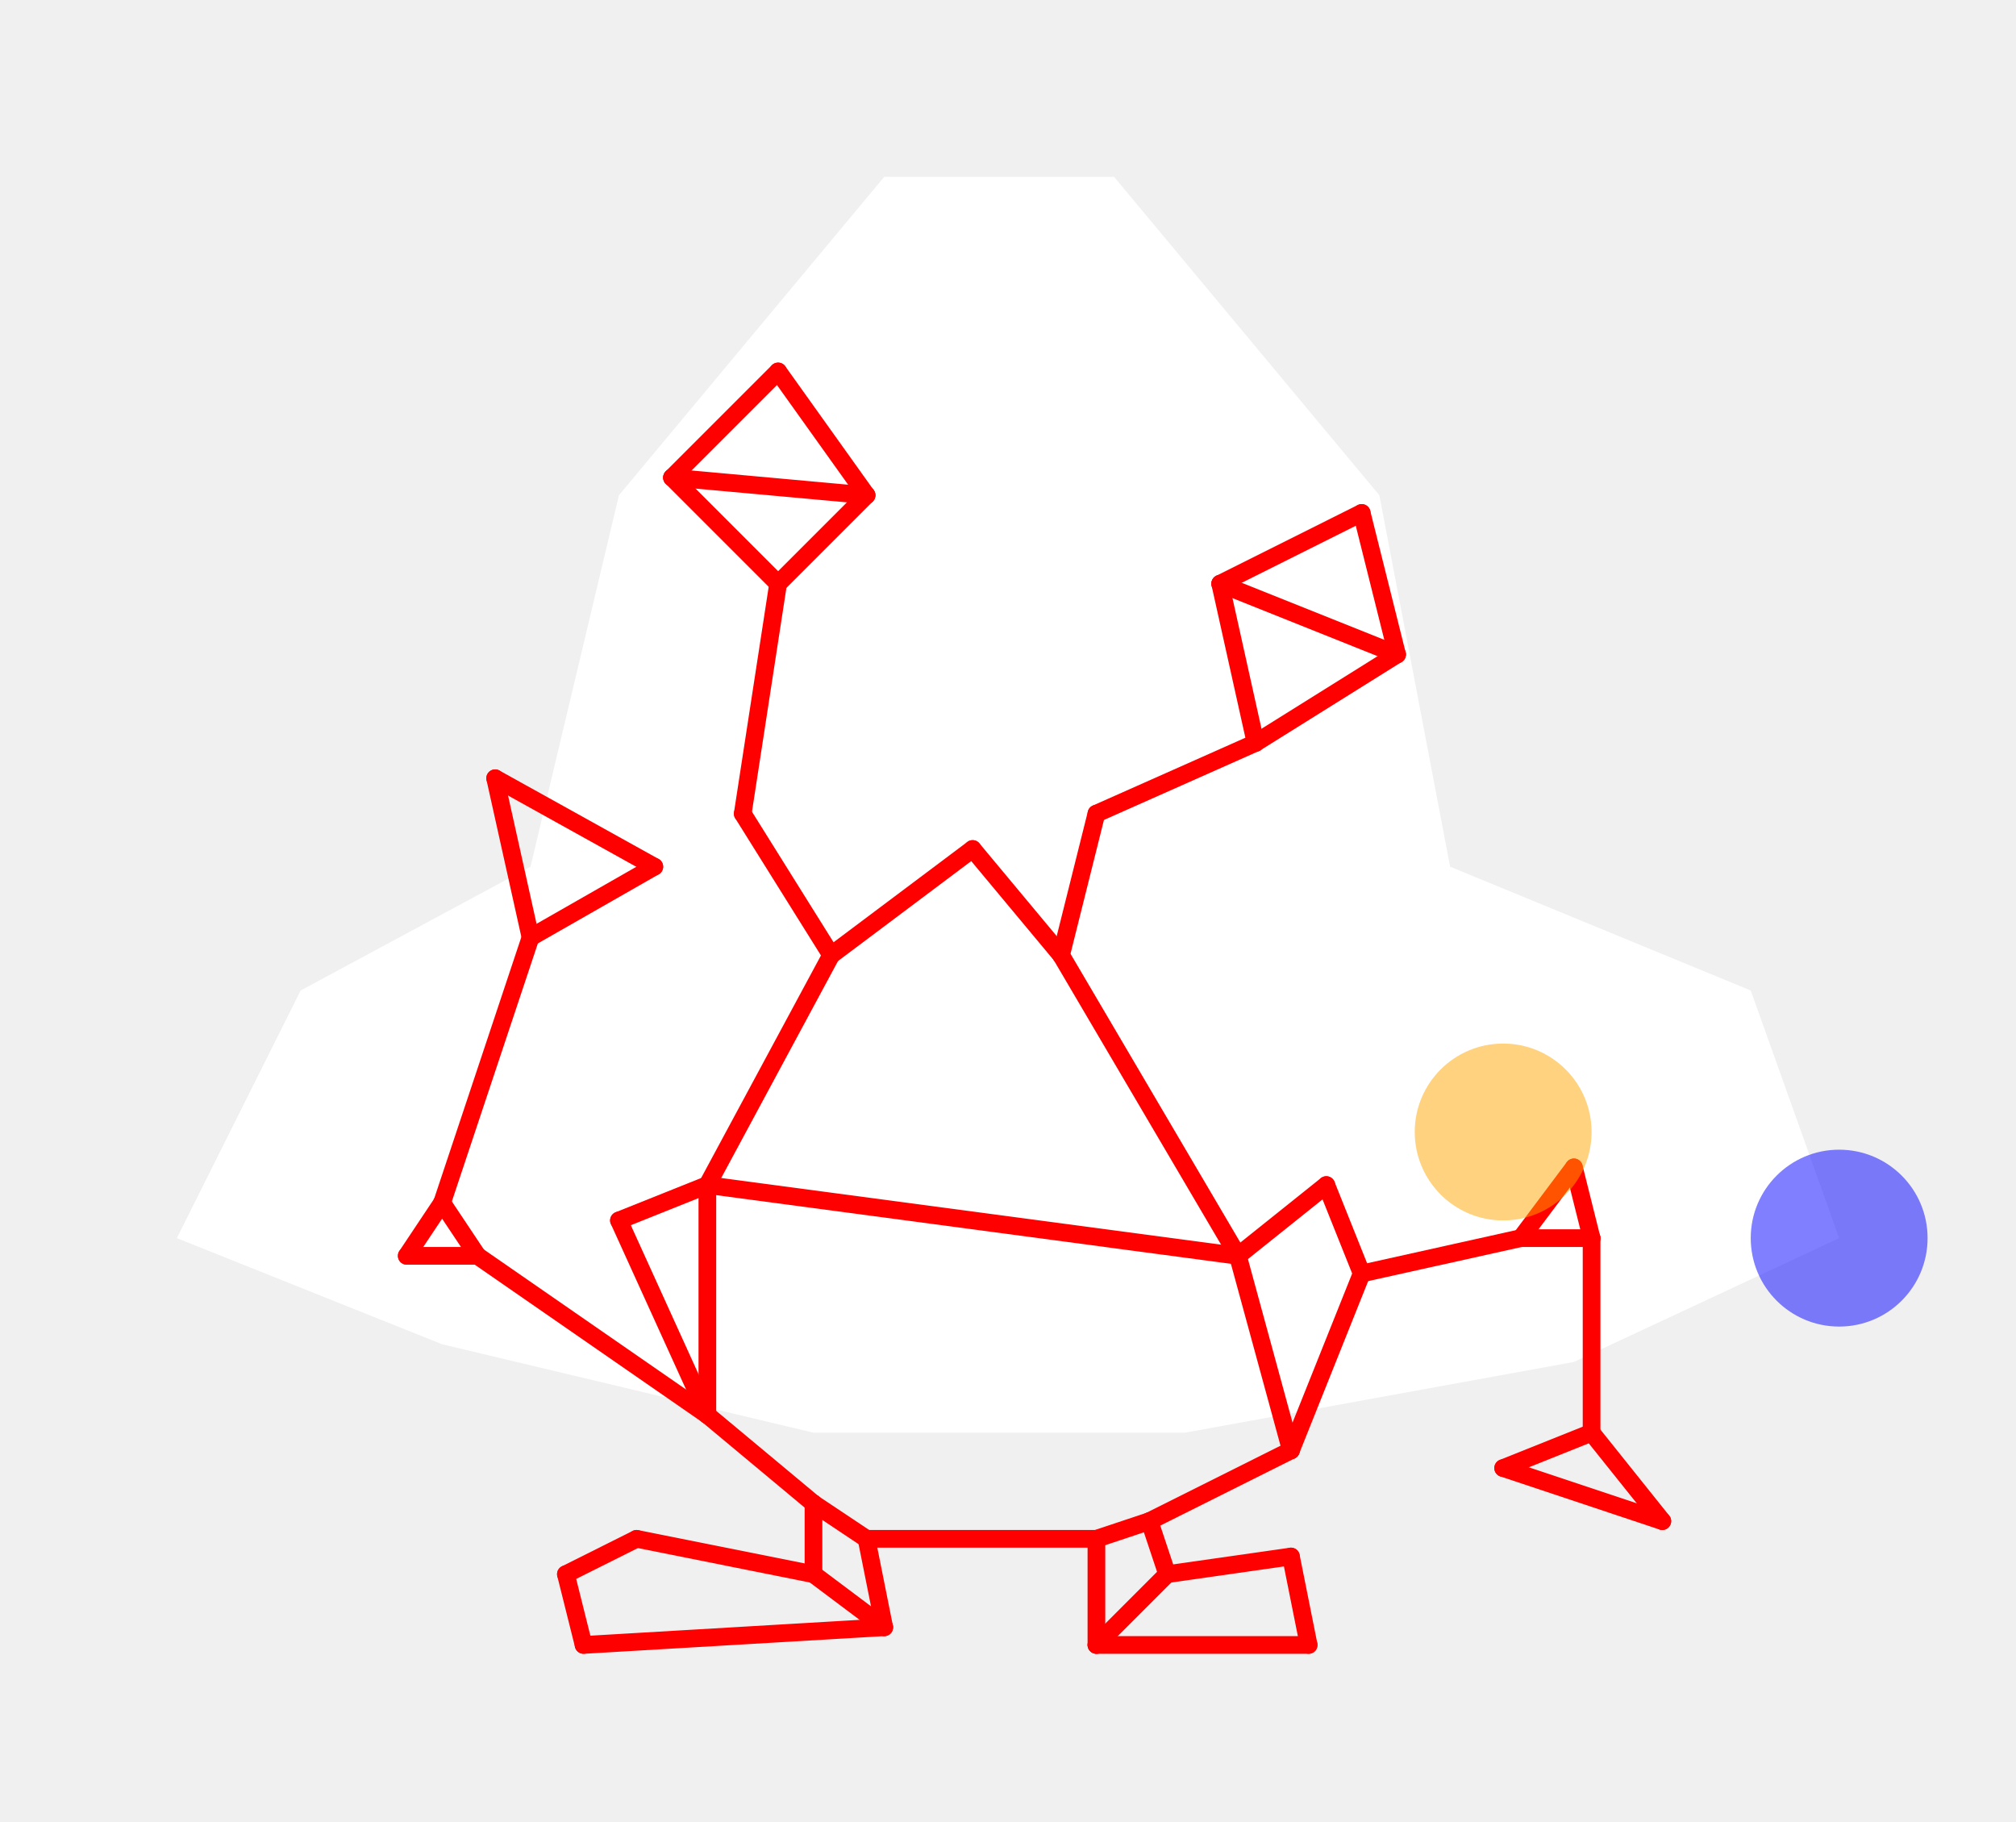
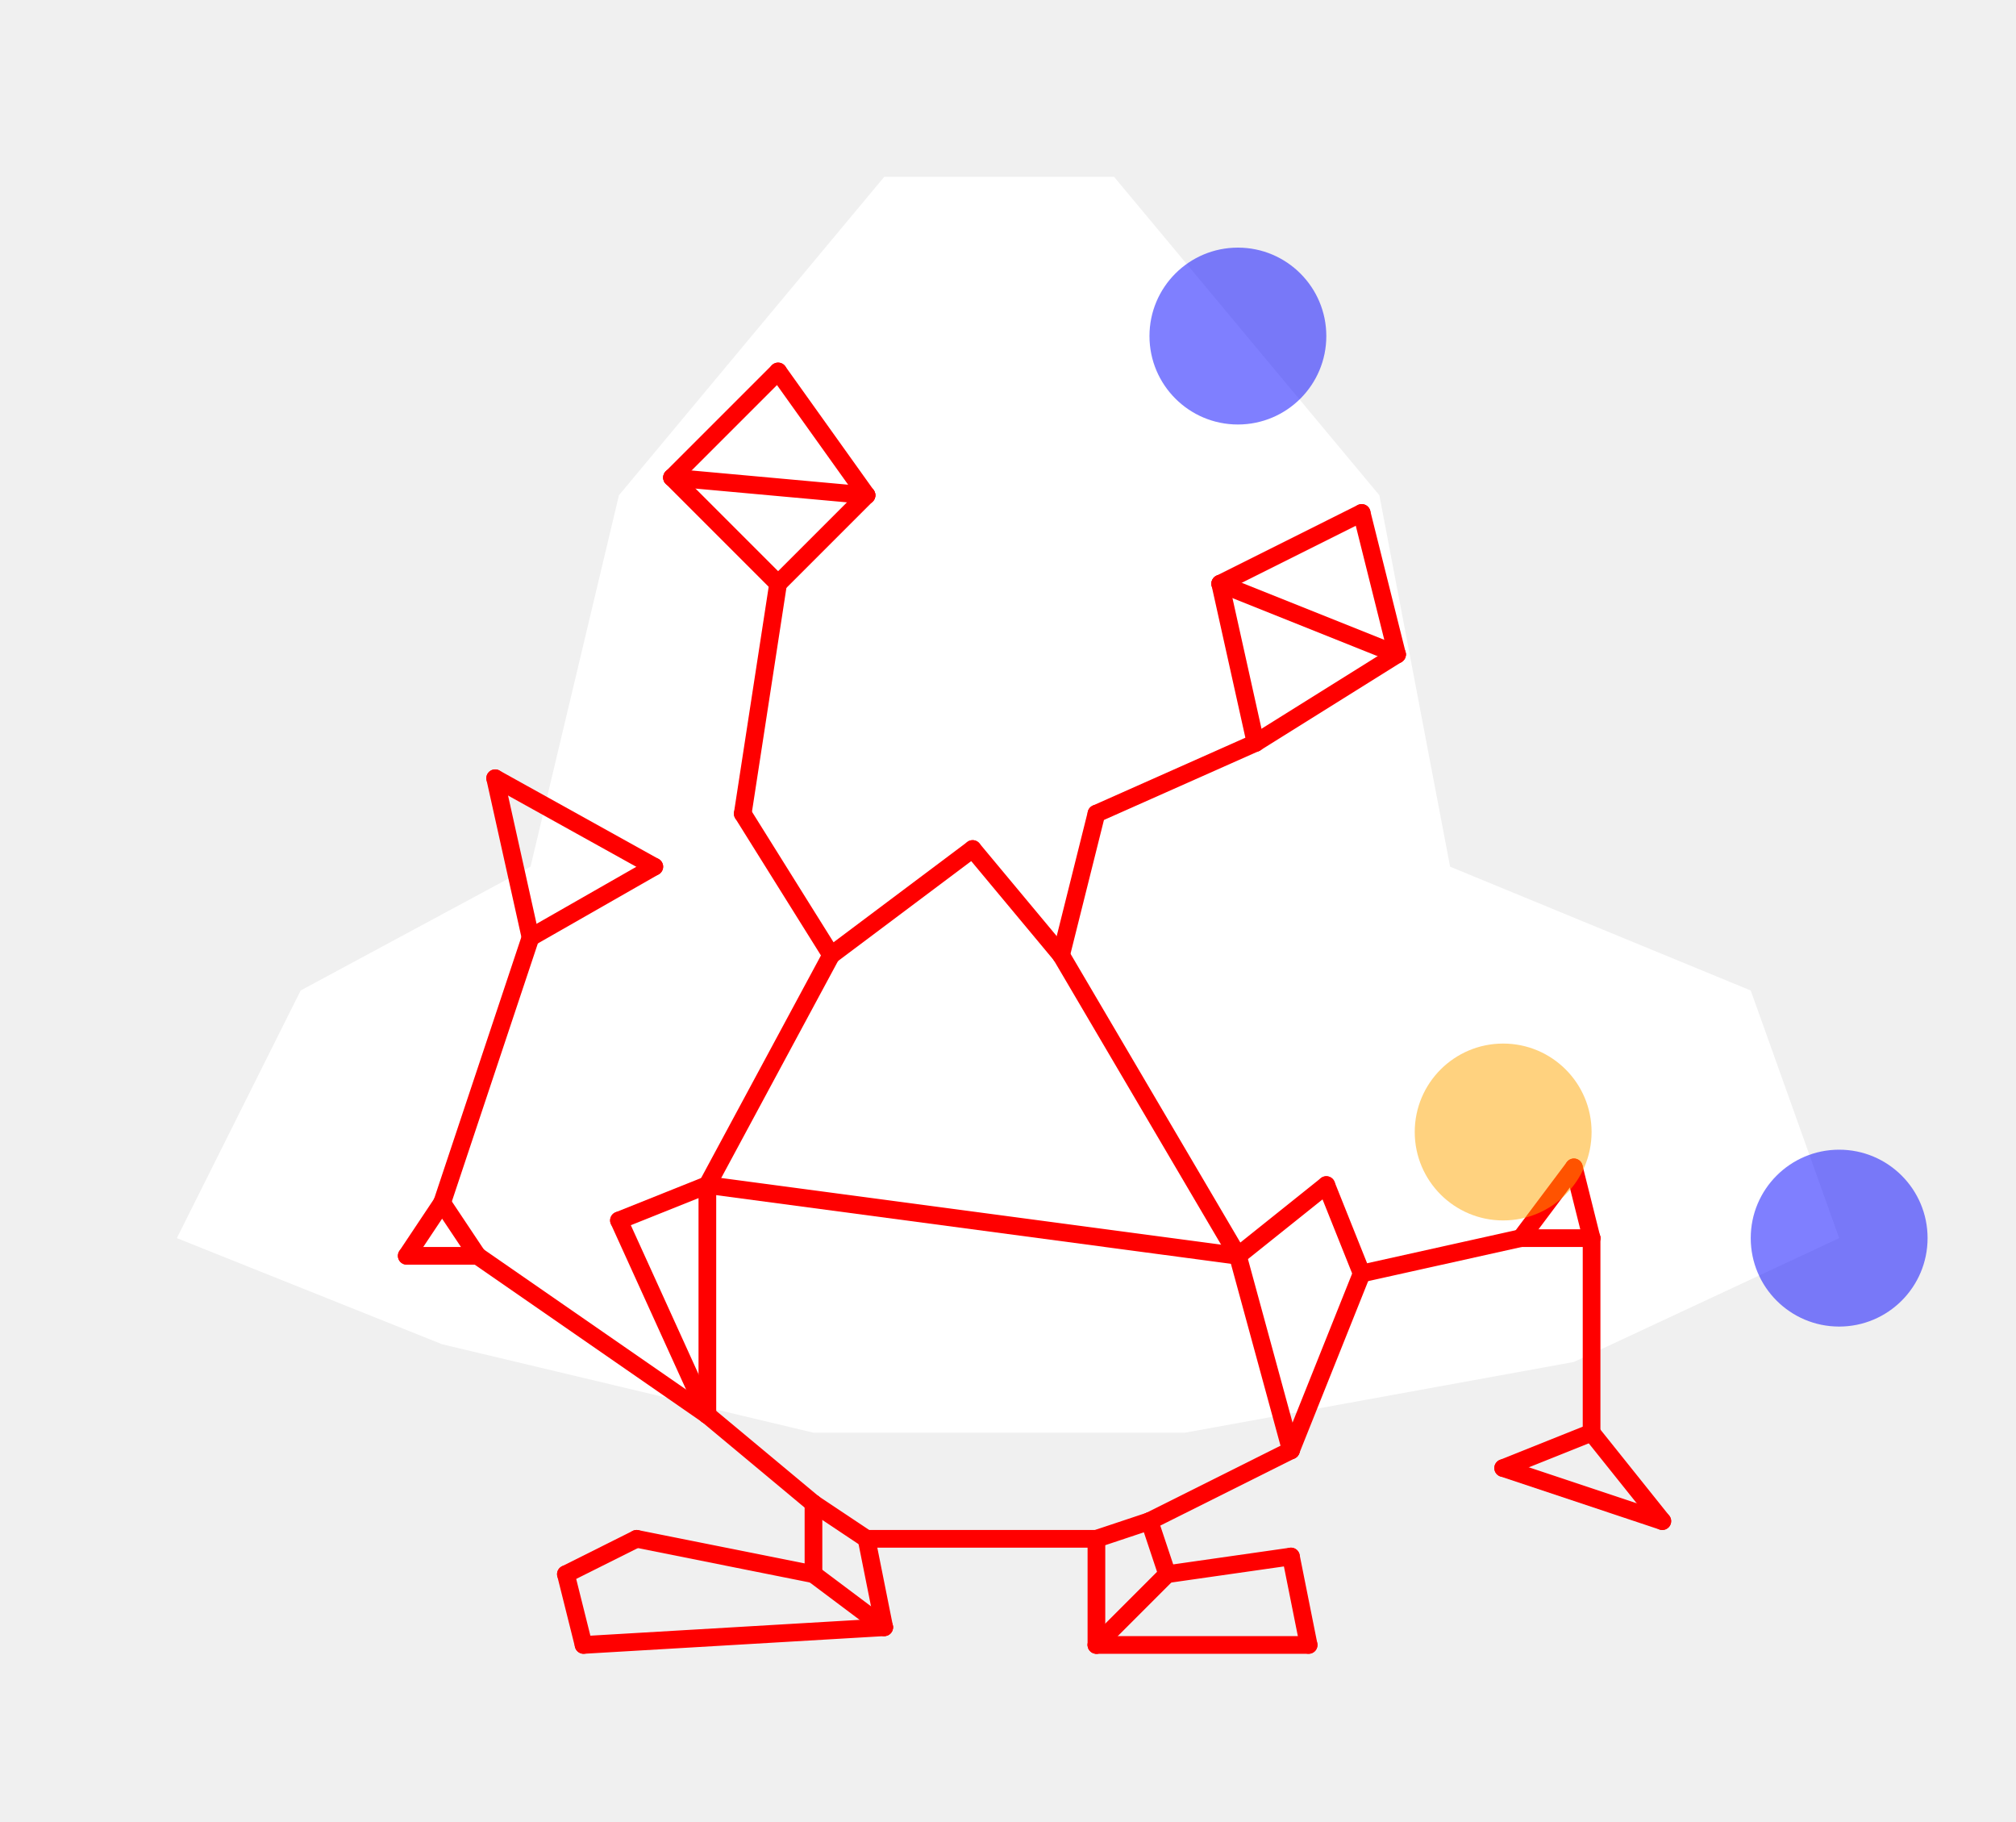
<svg xmlns="http://www.w3.org/2000/svg" viewBox="-5 1 114 103" style="background-color: #00000066">
  <path d="M 25,50 L 30,29 L 45,11 L 58,11 L 73,29 L 77,50 L 94,57 L 99,71 L 84,78 L 62,82 L 41,82 L 20,77 L 5,71 L 12,57" style="fill:#ffffff; fill-rule:evenodd; stroke:none" />
  <g style="fill:none;stroke:#ff0000;stroke-linecap:round">
    <path d="M 28,94 L 45,93" />
    <path d="M 45,93 L 44,88" />
    <path d="M 44,88 L 41,86" />
    <path d="M 41,86 L 41,90" />
    <path d="M 41,90 L 31,88" />
    <path d="M 31,88 L 27,90" />
    <path d="M 27,90 L 28,94" />
    <path d="M 41,90 L 45,93" />
    <path d="M 57,88 L 60,87" />
    <path d="M 60,87 L 61,90" />
    <path d="M 61,90 L 68,89" />
    <path d="M 68,89 L 69,94" />
    <path d="M 69,94 L 57,94" />
    <path d="M 57,94 L 57,88" />
    <path d="M 61,90 L 57,94" />
    <path d="M 44,88 L 57,88" />
    <path d="M 60,87 L 68,83" />
    <path d="M 68,83 L 65,72" />
    <path d="M 65,72 L 35,68" />
    <path d="M 35,68 L 35,81" />
    <path d="M 35,81 L 41,86" />
    <path d="M 35,68 L 30,70" />
    <path d="M 30,70 L 35,81" />
    <path d="M 65,72 L 70,68" />
    <path d="M 70,68 L 72,73" />
    <path d="M 72,73 L 68,83" />
    <path d="M 72,73 L 81,71" />
    <path d="M 81,71 L 84,67" />
    <path d="M 84,67 L 85,71" />
    <path d="M 85,71 L 81,71" />
    <path d="M 85,71 L 85,82" />
    <path d="M 85,82 L 89,87" />
    <path d="M 89,87 L 80,84" />
    <path d="M 80,84 L 85,82" />
    <path d="M 35,81 L 22,72" />
    <path d="M 22,72 L 20,69" />
    <path d="M 20,69 L 18,72" />
    <path d="M 18,72 L 22,72" />
    <path d="M 20,69 L 25,54" />
    <path d="M 25,54 L 23,45" />
    <path d="M 23,45 L 32,50" />
    <path d="M 32,50 L 25,54" />
    <path d="M 35,68 L 42,55" />
    <path d="M 42,55 L 50,49" />
    <path d="M 50,49 L 55,55" />
    <path d="M 55,55 L 65,72" />
    <path d="M 55,55 L 57,47" />
    <path d="M 57,47 L 66,43" />
    <path d="M 66,43 L 64,34" />
    <path d="M 64,34 L 74,38" />
    <path d="M 74,38 L 72,30" />
    <path d="M 72,30 L 64,34" />
    <path d="M 66,43 L 74,38" />
    <path d="M 42,55 L 37,47" />
    <path d="M 37,47 L 39,34" />
    <path d="M 39,34 L 44,29" />
    <path d="M 44,29 L 33,28" />
    <path d="M 33,28 L 39,34" />
    <path d="M 44,29 L 39,22" />
    <path d="M 39,22 L 33,28" />
  </g>
  <circle cx="99" cy="71" r="5px" style="fill:#0000ff80" />
  <circle cx="80" cy="65" r="5px" style="fill:#ffa50080" />
+   <circle cx="65" cy="20" r="5px" style="fill:#0000ff80" />
</svg>
